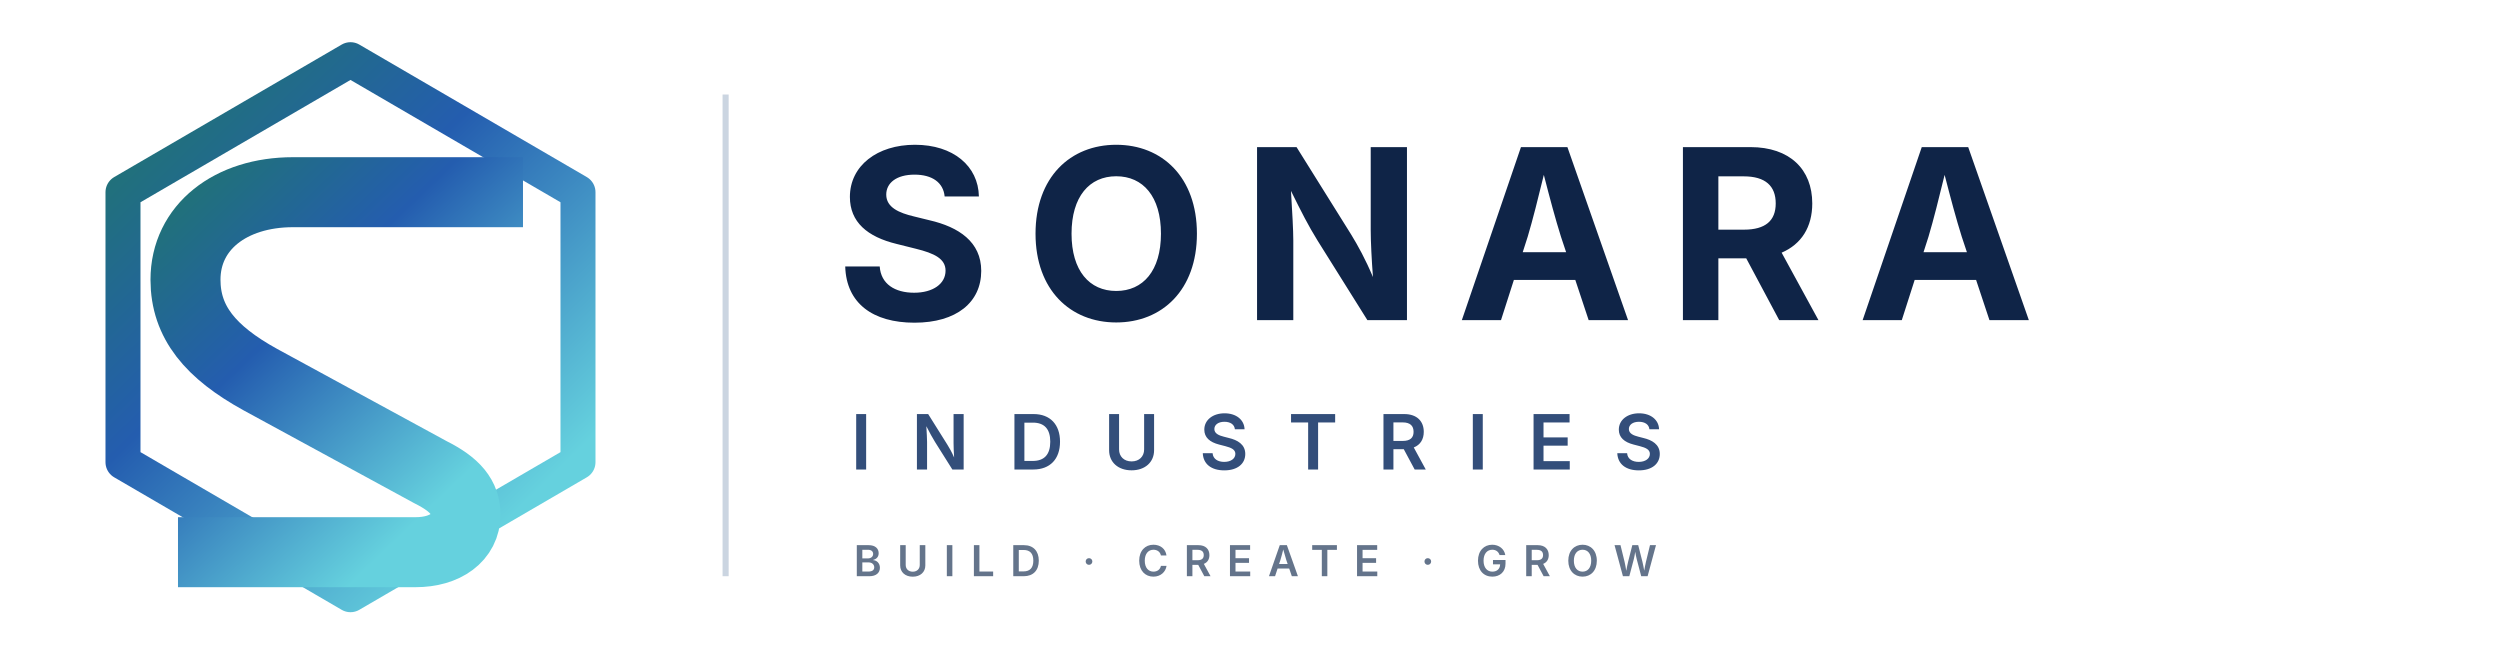
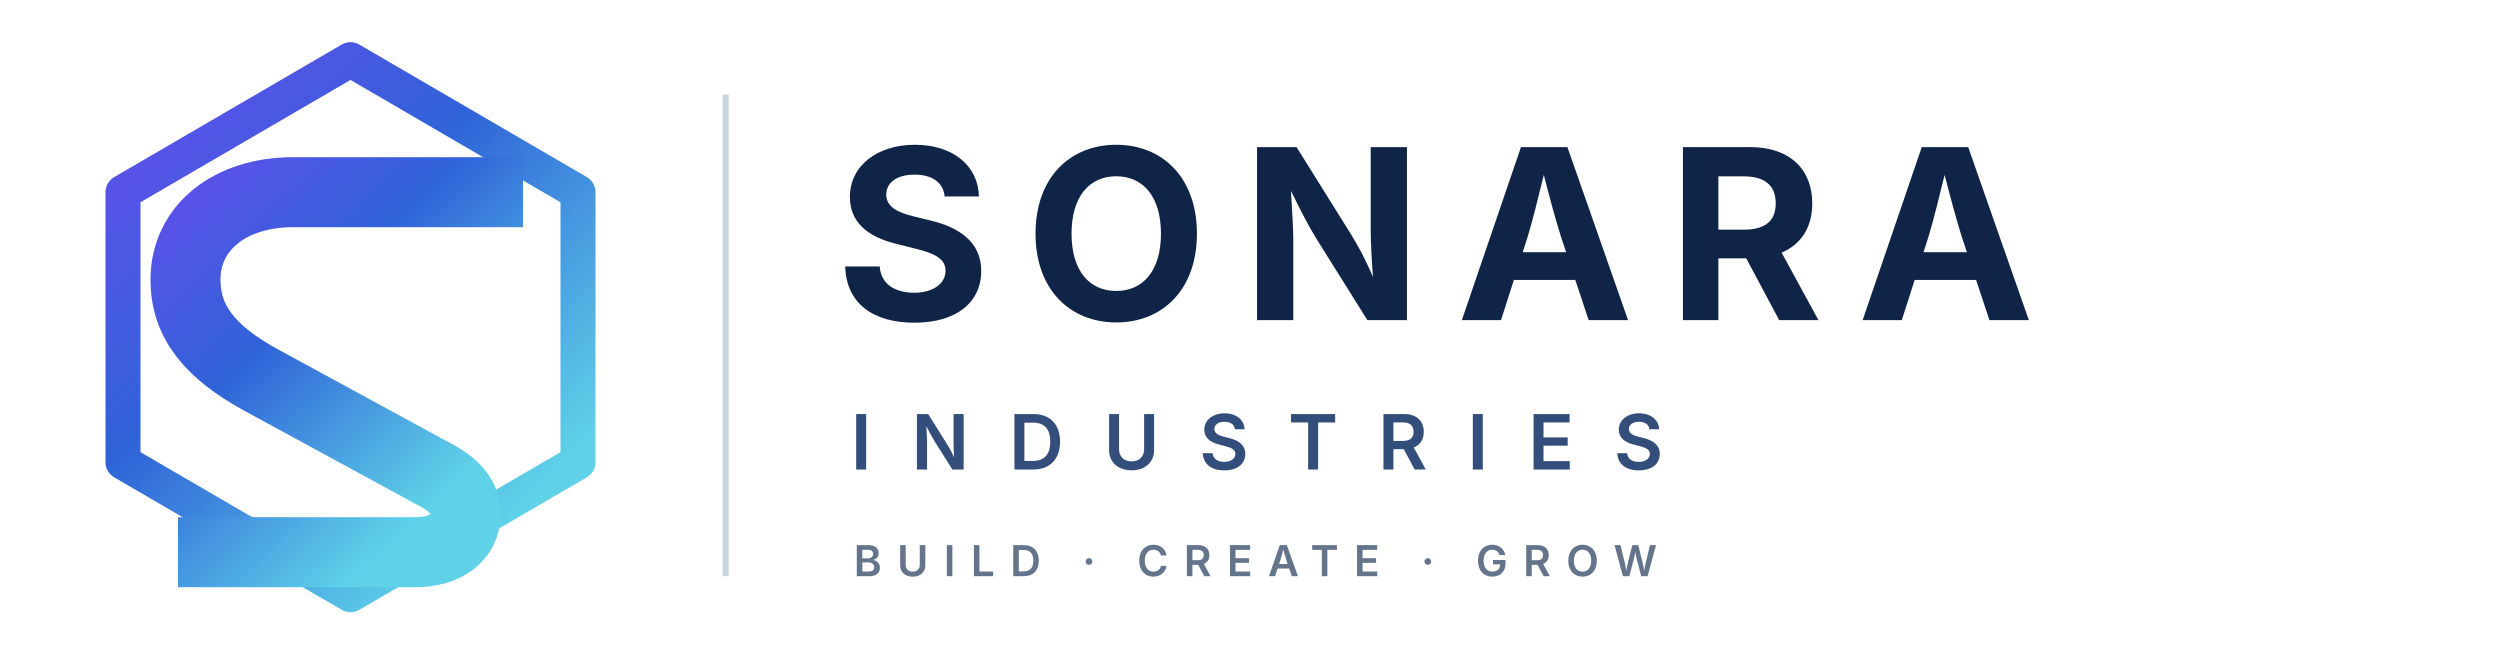
<svg xmlns="http://www.w3.org/2000/svg" viewBox="0 0 820 220" role="img" aria-labelledby="title desc">
  <defs>
    <linearGradient id="a" x1="24" y1="22" x2="196" y2="198" gradientUnits="userSpaceOnUse">
-       <stop stop-color="#1F7A62" />
-       <stop offset=".48" stop-color="#245DAF" />
-       <stop offset="1" stop-color="#65D1DE" />
+       <stop stop-color="#6D4AEF" />
+       <stop offset=".48" stop-color="#2F63D8" />
+       <stop offset="1" stop-color="#5FD2E8" />
    </linearGradient>
    <linearGradient id="b" x1="49" y1="46" x2="178" y2="181" gradientUnits="userSpaceOnUse">
-       <stop stop-color="#1F7A62" />
-       <stop offset=".5" stop-color="#245DAF" />
-       <stop offset="1" stop-color="#65D1DE" />
+       <stop stop-color="#6D4AEF" />
+       <stop offset=".5" stop-color="#2F63D8" />
+       <stop offset="1" stop-color="#5FD2E8" />
    </linearGradient>
  </defs>
  <g transform="translate(10 4) scale(.82)">
    <path d="M128 19 219 72v108l-91 53-91-53V72z" fill="none" stroke="url(#a)" stroke-width="14" stroke-linejoin="round" />
    <path d="M183 72h-78c-25 0-43 14-43 35 0 17 10 29 30 40l68 37c10 5 14 10 14 17 0 9-8 15-20 15H73" fill="none" stroke="url(#b)" stroke-width="28" stroke-linecap="square" stroke-linejoin="round" />
  </g>
  <path d="M238 31v158" stroke="#CBD5E1" stroke-width="2" />
  <text x="274" y="105" fill="#0F2447" font-family="Inter,Arial,sans-serif" font-size="78" font-weight="700" letter-spacing="11">SONARA</text>
  <text x="279" y="154" fill="#334E7A" font-family="Inter,Arial,sans-serif" font-size="25" font-weight="600" letter-spacing="13">INDUSTRIES</text>
  <text x="280" y="189" fill="#64748B" font-family="Inter,Arial,sans-serif" font-size="14" font-weight="600" letter-spacing="5">BUILD · CREATE · GROW</text>
</svg>
